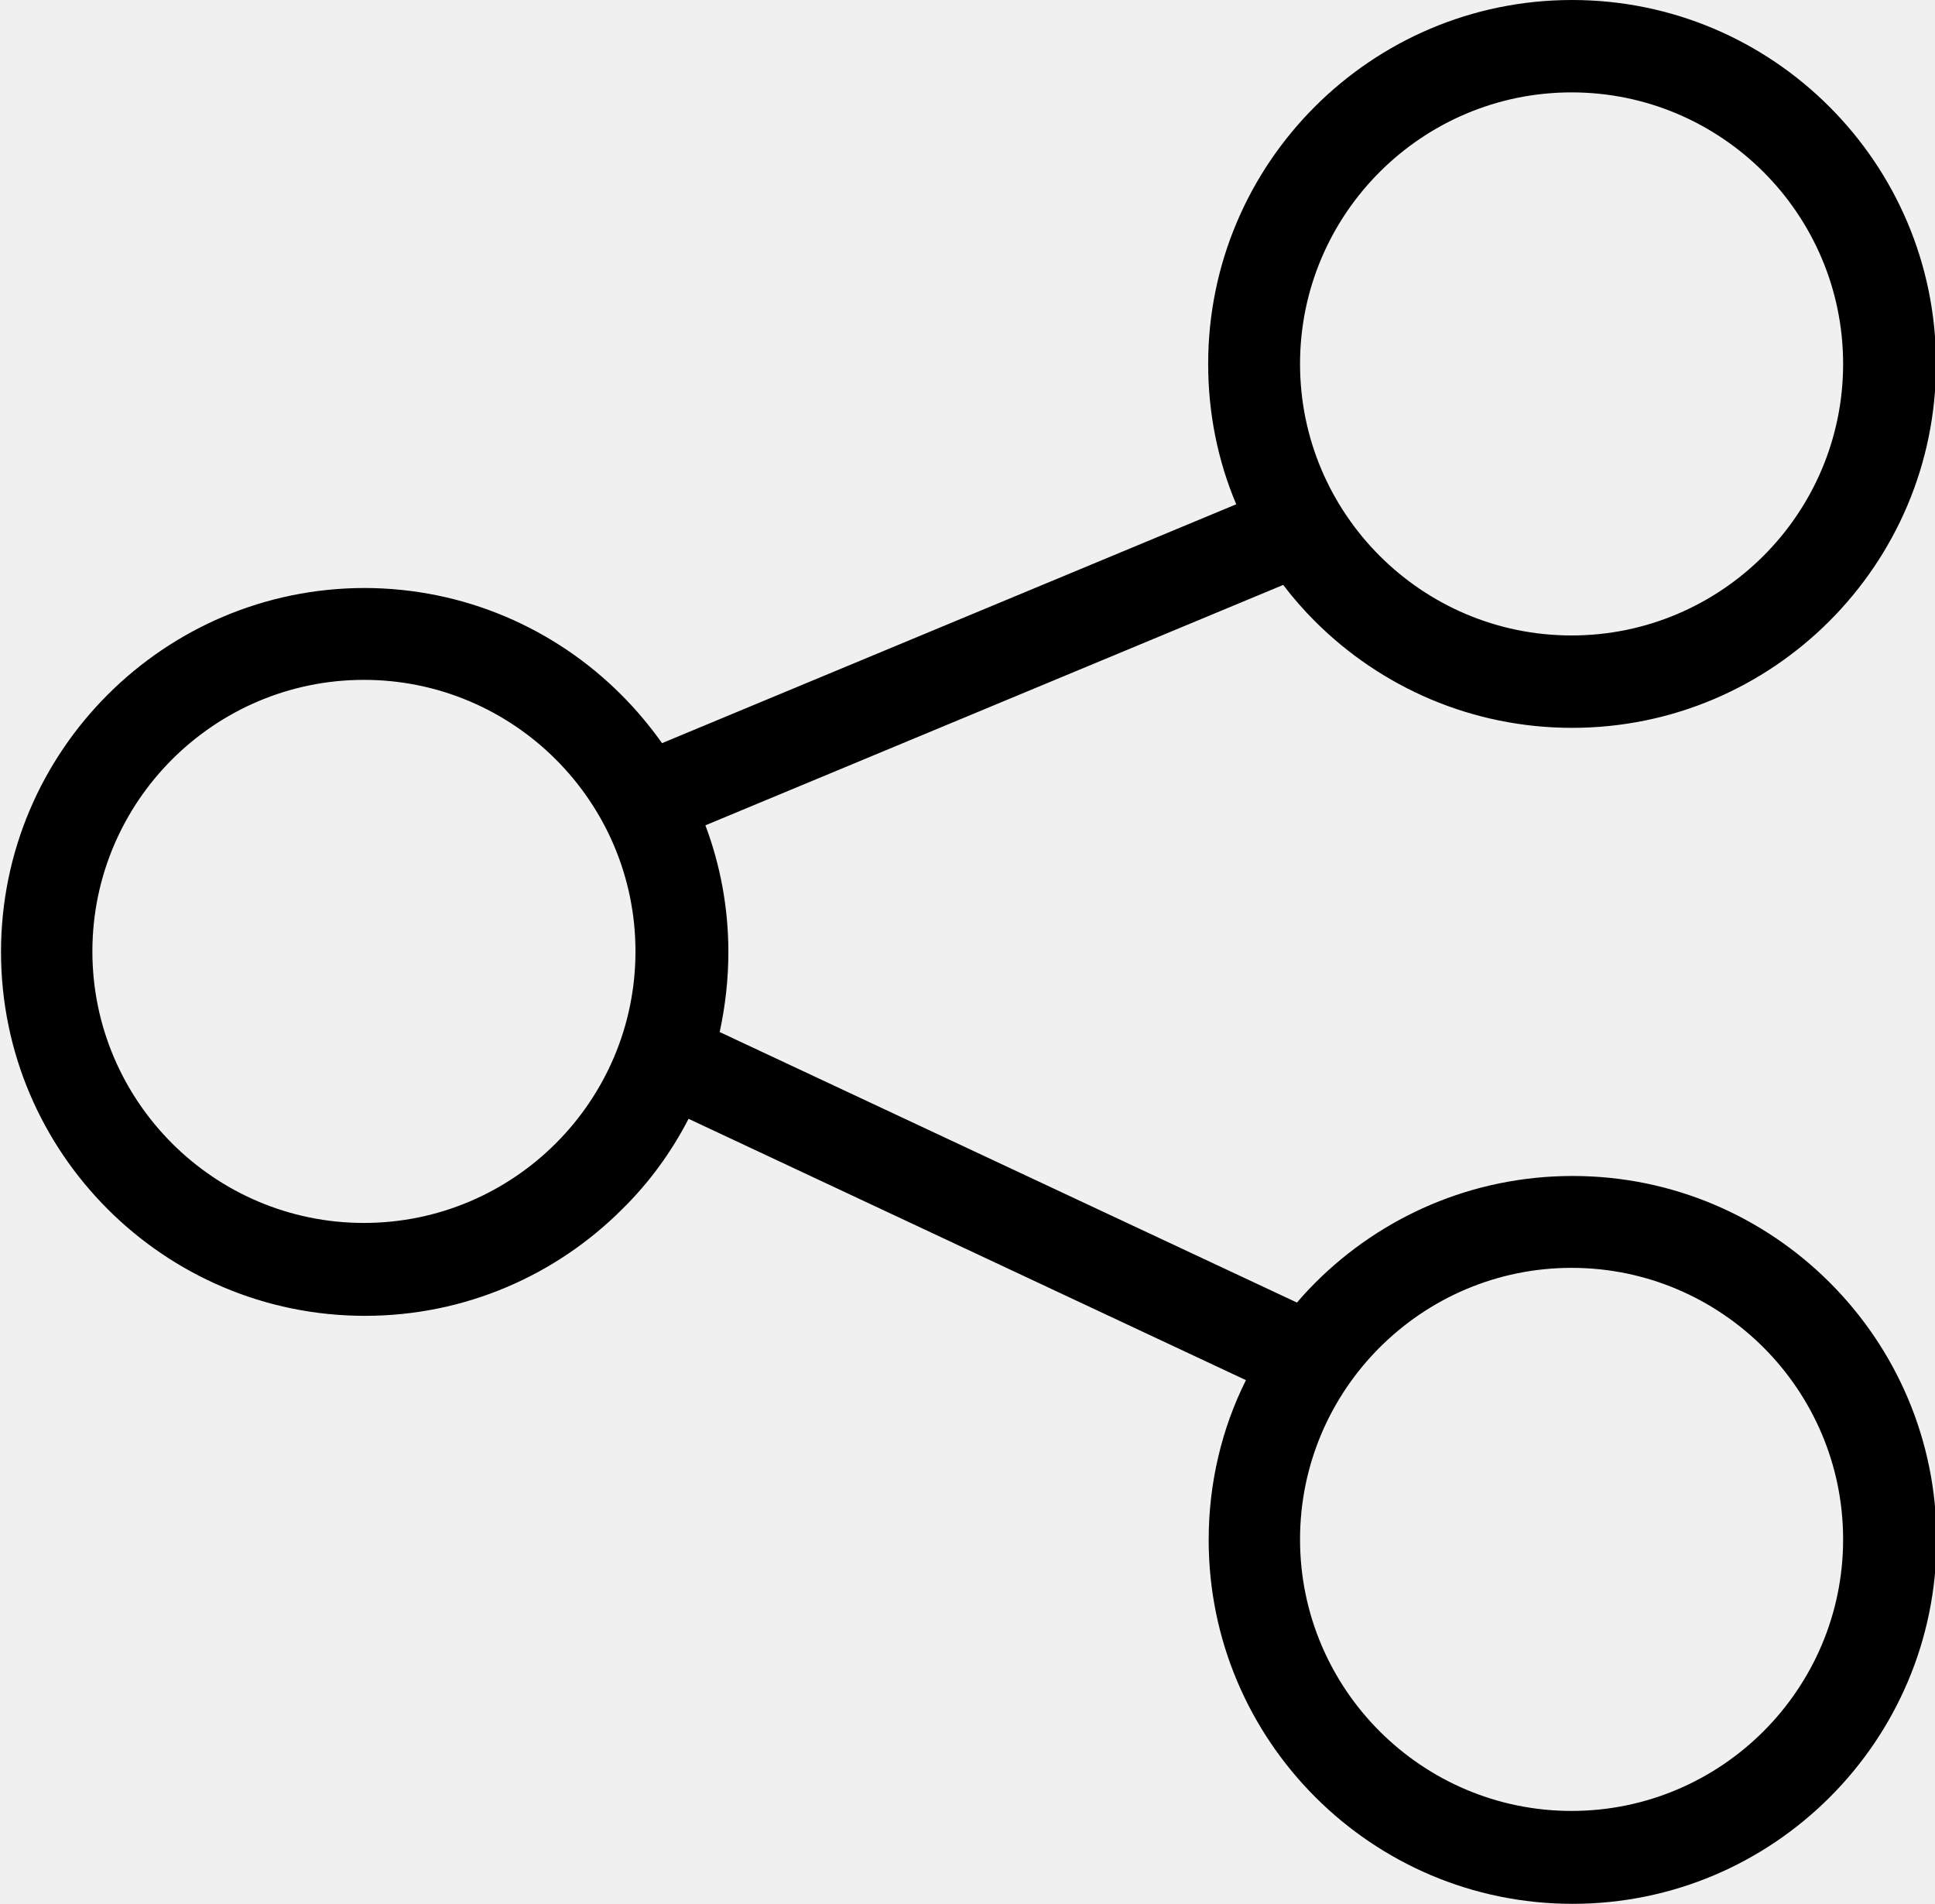
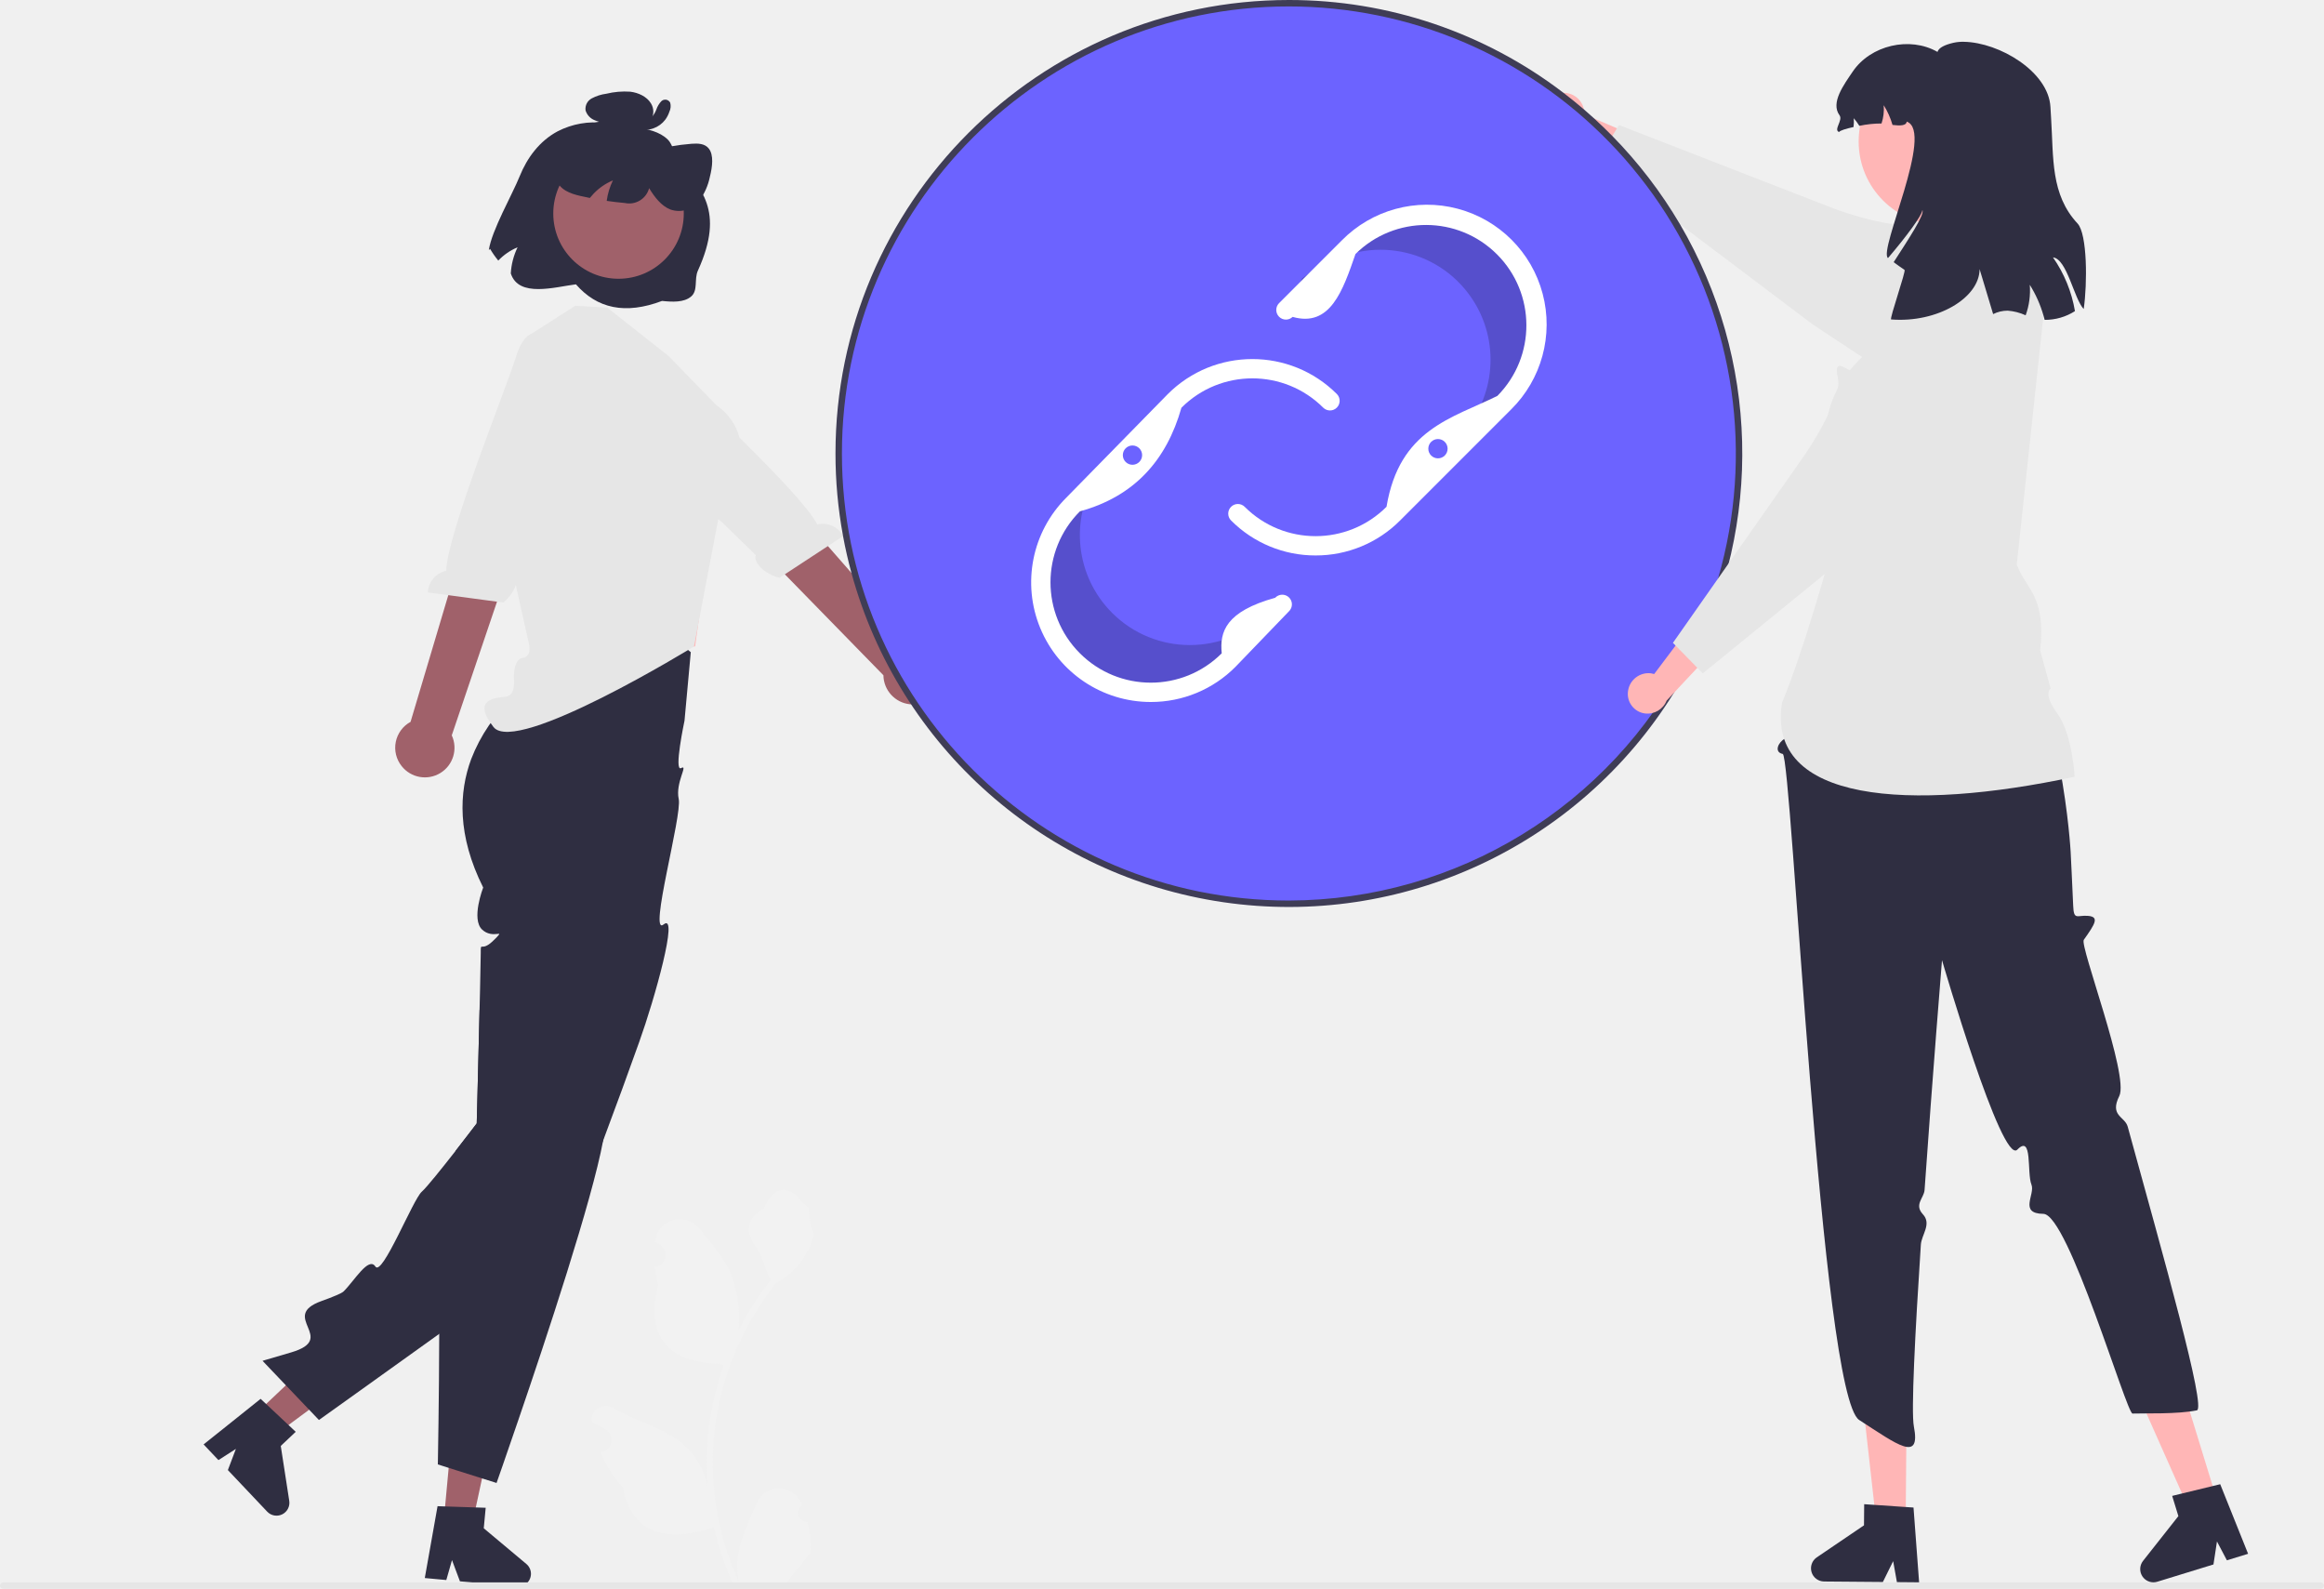
- <svg xmlns="http://www.w3.org/2000/svg" viewBox="0 0 3791 3729" shape-rendering="geometricPrecision" text-rendering="geometricPrecision" image-rendering="optimizeQuality" fill-rule="evenodd" clip-rule="evenodd">
-   <path d="M713 1152c197 0 375 80 504 209 29 29 56 61 80 95l1125-468c-36-85-55-178-55-275 0-197 80-375 209-504S2883 0 3080 0s375 80 504 209 209 307 209 504-80 375-209 504-307 209-504 209-375-80-504-209c-22-22-43-46-62-71l-1132 471c29 77 45 161 45 248 0 54-6 106-17 157l1131 530c11-13 23-26 36-39 129-129 307-209 504-209s375 80 504 209 209 307 209 504-80 375-209 504-307 209-504 209-375-80-504-209-209-307-209-504c0-112 26-219 73-313l-1092-512c-34 66-78 126-130 177-129 129-307 209-504 209s-375-80-504-209S2 2062 2 1865s80-375 209-504 307-209 504-209zm2742-815c-96-96-229-156-376-156s-280 60-376 156-156 229-156 376 60 280 156 376 229 156 376 156 280-60 376-156 156-229 156-376-60-280-156-376zm0 2303c-96-96-229-156-376-156s-280 60-376 156-156 229-156 376 60 280 156 376 229 156 376 156 280-60 376-156 156-229 156-376-60-280-156-376zM1089 1488c-96-96-229-156-376-156s-280 60-376 156-156 229-156 376 60 280 156 376 229 156 376 156 280-60 376-156 156-229 156-376-60-280-156-376z" fill-rule="nonzero" />
+ <svg xmlns="http://www.w3.org/2000/svg" data-name="Layer 1" width="722.73" height="493.998" viewBox="0 0 722.73 493.998">
+   <path d="M489.746,676.2a2.807,2.807,0,0,1-2.035-4.866l.192-.765q-.038-.092-.076-.184a7.539,7.539,0,0,0-13.907.052c-2.275,5.478-5.17,10.966-5.883,16.758a22.304,22.304,0,0,0,.392,7.671,89.419,89.419,0,0,1-8.134-37.139,86.307,86.307,0,0,1,.535-9.628q.443-3.931,1.231-7.807a90.456,90.456,0,0,1,17.938-38.337,24.073,24.073,0,0,0,10.012-10.387,18.363,18.363,0,0,0,1.67-5.018c-.487.064-1.838-7.359-1.47-7.815-.679-1.031-1.895-1.543-2.637-2.549-3.689-5.002-8.773-4.129-11.426,2.669-5.669,2.861-5.724,7.606-2.245,12.169,2.213,2.903,2.517,6.832,4.459,9.94-.2.256-.408.503-.607.759a91.04,91.04,0,0,0-9.502,15.054,37.846,37.846,0,0,0-2.259-17.579c-2.163-5.217-6.216-9.611-9.786-14.122-4.288-5.418-13.08-3.053-13.836,3.814q-.011.1-.021.199.795.449,1.557.952a3.808,3.808,0,0,1-1.535,6.93l-.078.012a37.89,37.89,0,0,0,.999,5.665c-4.579,17.71,5.307,24.16,19.424,24.45.312.16.615.32.927.471a92.925,92.925,0,0,0-5.002,23.539,88.137,88.137,0,0,0,.064,14.231l-.024-.168a23.289,23.289,0,0,0-7.95-13.448c-6.118-5.026-14.762-6.877-21.363-10.916a4.371,4.371,0,0,0-6.694,4.252q.013.088.027.176a25.578,25.578,0,0,1,2.868,1.382q.795.449,1.557.952a3.808,3.808,0,0,1-1.535,6.93l-.078.012c-.056.008-.104.016-.16.024a37.923,37.923,0,0,0,6.975,10.923c2.863,15.46,15.162,16.927,28.318,12.425h.008a92.897,92.897,0,0,0,6.24,18.218h22.293c.08-.248.152-.503.224-.751a25.329,25.329,0,0,1-6.169-.367c1.654-2.03,3.308-4.075,4.962-6.105a1.383,1.383,0,0,0,.104-.12c.839-1.039,1.686-2.069,2.525-3.108l0-.001a37.101,37.101,0,0,0-1.087-9.451Z" transform="translate(-238.6348 -203.001)" fill="#f2f2f2" />
+   <polygon points="79.642 439.481 85.793 445.982 114.354 424.822 105.276 415.227 79.642 439.481" fill="#a0616a" />
+   <path d="M328.356,646.078l-6.964-6.542-1.71-1.602-17.728,14.173,4.612,4.874,5.428-3.481-2.494,6.583,12.227,12.923a4,4,0,0,0,6.861-3.356l-2.639-17.071,4.65-4.397Z" transform="translate(-238.6348 -203.001)" fill="#2f2e41" />
+   <path d="M453.459,405.781l-1.95,21.29s-3.404,16.04-1.047,14.74-1.869,4.551-.756,9.626-9.507,42.914-4.697,38.994-2.78,23.16-7.58,36.52c-1.47,4.13-2.98,8.31-4.5,12.46-.3.84-.6,1.67-.91,2.51-1.97,5.4-3.94,10.72-5.83,15.74-.27.7-.53,1.4-.79,2.09-.01.02-.01.04-.02.04-6.22,16.37-11.55,29.25-13.68,31.38-1.11,1.11-18.72,13.83-36.47,26.57-18.63,13.37-37.41,26.77-37.41,26.77l-17.54-18.4s.42-.12,1.21-.36c1.46-.42,4.16-1.21,7.7-2.26,14.76-4.35-3.99-11.12,9.41-15.96,3.78-1.36,6.3-2.42,6.87-2.98,3.33-3.25,7.8-11,9.91-7.75s11.68-20.9,14.44-23.29c1.48-1.29,6.31-7.32,10.45-12.62,3.56-4.56,6.62-8.59,6.62-8.59s.06-2.16.15-5.6c.13-5.09.32-13,.521-20.92-.01-.01-.01-.01,0-.01.07-2.98.14-5.96.21-8.79.05-2.19.1-4.3.15-6.25.13-5.84.22-10.26.22-11.36,0-3.61,0-.8,2.85-2.98a12.889,12.889,0,0,0,1.21-1.08,14.592,14.592,0,0,0,1.68-1.79c.21-.45-1.1.16-2.8-.18a5.085,5.085,0,0,1-2.46-1.26c-3.58-3.22.28-13.12.28-13.12-8.14-16.28-7.55-29.63-3.74-39.92a51.208,51.208,0,0,1,13.21-19.35,47.803,47.803,0,0,1,7.23-5.67l.25-1.35,2.75-14.89A33.18,33.18,0,0,1,413.149,395.711a31.584,31.584,0,0,1,15.26-1.52,45.548,45.548,0,0,1,14.61,4.73A54.067,54.067,0,0,1,453.459,405.781Z" transform="translate(-238.6348 -203.001)" fill="#2f2e41" />
+   <polygon points="138.02 472.651 146.931 473.48 154.44 438.736 141.287 437.513 138.02 472.651" fill="#a0616a" />
+   <path d="M402.319,689.271l-13.24-11.09.6-6.38-3.08-.1-9.54-.31h-.01l-2.34-.08-3.97,22.34,6.69.62,1.77-6.2,2.47,6.6,3.54.33,14.17,1.32c.12.01.25.02.37.02a3.973,3.973,0,0,0,2.98-1.34,3.916,3.916,0,0,0,1.01-2.3A3.995,3.995,0,0,0,402.319,689.271Z" transform="translate(-238.6348 -203.001)" fill="#2f2e41" />
+   <path d="M426.189,557.661c-3.39,18.45-17.74,61.71-26.42,87.03-3.95,11.57-6.71,19.4-6.71,19.4l-4.5-1.42h-.01l-7.61-2.4-2.77-.88h-.01l-3.36-1.07s.39-20.66.43-40.58c.03-8.35-.01-16.58-.17-23.1-.18-7.11-.49-12.2-1-13.21-2.11-4.14,1.42-4.58,5.15-5.62,3.74-1.05.82-2.63-.63-5.99-.979-2.24.95-5.23,2.32-6.93a16.711,16.711,0,0,1,1.21-1.37s-.66-.23-1.84-.63c3.56-4.56,6.62-8.59,6.62-8.59s.06-2.16.15-5.6c.13-5.09.32-13,.521-20.92-.01-.01-.01-.01,0-.01.07-2.98.14-5.96.21-8.79,5.72,4.39,11.28,8.69,16.32,12.67a.051.051,0,0,1,.02.04c12.11,9.57,21.2,17.25,22.48,19.69C427.169,550.481,426.969,553.421,426.189,557.661Z" transform="translate(-238.6348 -203.001)" fill="#2f2e41" />
+   <path d="M724.317,231.894a6.427,6.427,0,0,1,6.979,5.627,6.166,6.166,0,0,1,.022,1.019l20.622,8.806-.787,12.036L724.209,244.264a6.41,6.41,0,0,1-5.482-5.584,6.134,6.134,0,0,1,5.423-6.771Q724.233,231.901,724.317,231.894Z" transform="translate(-238.6348 -203.001)" fill="#ffb6b6" />
+   <path d="M864.619,306.191a18.901,18.901,0,0,0-2.79-6.53,16.907,16.907,0,0,0-1.21-1.62c-1.62-1.93-3.13-3.7-4.53-5.28-.85-.99-1.68-1.91-2.46-2.76-4.53-4.97-7.5-7.6-8.86-7.82-.66-.11-1.31-.19-1.94-.27-3.229-.4-5.57-.69-5.64-4.1a8.877,8.877,0,0,1,.1-1.46,17.848,17.848,0,0,1,.53-2.4,10.606,10.606,0,0,0,.31-1.36c.1-.59.06-1.03-.26-1.3-.4-.33-1.07-.28-2.33.22-.2.08-.43.17-.67.28-.08.03-.16.07-.25.11-.16.07-.34.15-.52.24-1.51.72-3.84.81-6.5.54-7.85-.8-18.47-4.76-18.6-4.81L742.119,241.881l-.62,1-1.47,2.38-.51.82-.58.94-2.53,4.08-1.28,2.06,21.6,16.29,2.35,1.77,2.021,1.53,41.24,31.11,15.38,10.15,3.43,2.26,14.62,9.64a18.858,18.858,0,0,0,26.4-5.76A18.905,18.905,0,0,0,864.619,306.191Z" transform="translate(-238.6348 -203.001)" fill="#e6e6e6" />
+   <path d="M960.365,696.999H239.635a1,1,0,0,1,0-2H960.365a1,1,0,0,1,0,2Z" transform="translate(-238.6348 -203.001)" fill="#e6e6e6" />
+   <polygon points="164.915 166.791 166.789 184.173 165.687 206.965 216.172 200.968 220.915 166.791 214.871 166.851 164.915 166.791" fill="#ffb6b6" />
+   <path d="M446.493,313.65l-19-15h0l-9.974-.58-14.799,9.481L399.096,326.038l-8.57,20.818L403.096,403.038s1.179,4.032-1.911,4.516-2.719,6.427-2.719,6.427.629,5.15-2.371,5.604-11.0.454-4,9.454S454.462,403.999,454.462,403.999l8.041-42.194s15.595-20.946-1.2-32.942Z" transform="translate(-238.6348 -203.001)" fill="#e6e6e6" />
+   <path d="M363.549,441.209a9.157,9.157,0,0,1,2.763-13.767l23.899-80.205,14.944,7.524-26.027,76.875a9.207,9.207,0,0,1-15.58,9.573Z" transform="translate(-238.6348 -203.001)" fill="#a0616a" />
+   <path d="M406.152,306.809s-4.272-2.27-7.194,7.554c-2.339,7.865-21.321,54.713-21.563,66.103a7.194,7.194,0,0,0-5.696,6.733l23.469,3.145c4.101-3.459,5.177-8.131,3.59-9.517l5.096-13.917,21.258-44.279-15.843-14.235Z" transform="translate(-238.6348 -203.001)" fill="#e6e6e6" />
+   <path d="M531.553,414.846a9.157,9.157,0,0,0-8.445-11.218L468.284,341.014l-11.63,13.877,56.711,58.061a9.207,9.207,0,0,0,18.187,1.894Z" transform="translate(-238.6348 -203.001)" fill="#a0616a" />
+   <path d="M435.019,312.086s2.87-3.894,9.753,3.7c5.51,6.08,42.884,40.113,48.028,50.278a7.194,7.194,0,0,1,8.048,3.608L481.047,382.656c-5.193-1.345-8.184-5.092-7.353-7.029l-10.613-10.345-38.316-30.732,8.129-19.687Z" transform="translate(-238.6348 -203.001)" fill="#e6e6e6" />
+   <circle cx="400.827" cy="140.998" r="140" fill="#6c63ff" />
+   <path d="M632.84,393.549a34.199,34.199,0,0,1-48.364,0l0-0a34.205,34.205,0,0,1-4.622-42.617l-7.524,7.676a34.199,34.199,0,0,0,0,48.364l0,0a34.199,34.199,0,0,0,48.364,0l16.673-17.313.254-1.076Z" transform="translate(-238.6348 -203.001)" opacity="0.2" />
+   <path d="M648.722,286.592a34.199,34.199,0,0,1,47.517,9.014l0,0a34.205,34.205,0,0,1-3.402,42.731l8.823-6.139a34.199,34.199,0,0,0,9.014-47.517l0-0a34.199,34.199,0,0,0-47.517-9.014L643.549,289.568l-.45,1.01Z" transform="translate(-238.6348 -203.001)" opacity="0.2" />
+   <path d="M596.512,421.268a37.199,37.199,0,0,1-26.304-63.502l31.568-32.208a37.198,37.198,0,0,1,52.628-.021,3,3,0,0,1-4.242,4.242,31.199,31.199,0,0,0-44.122 0c-4.637,16.346-14.655,27.562-31.568,32.208a31.199,31.199,0,1,0,44.101,44.144c-.684-6.706,1.276-13.01,16.634-17.272a3,3,0,1,1,4.321,4.162L622.855,410.332A36.985,36.985,0,0,1,596.512,421.268Z" transform="translate(-238.6348 -203.001)" fill="#fff" />
+   <path d="M647.763,375.705a36.956,36.956,0,0,1-26.304-10.896,3,3,0,0,1,4.243-4.242,31.198,31.198,0,0,0,44.121 0c3.998-24.084,20.298-27.483,34.467-34.466A31.199,31.199,0,0,0,660.169,281.979c-3.941,11.371-7.811,22.876-19.55,19.55a3,3,0,0,1-4.242-4.242l19.55-19.55A37.199,37.199,0,1,1,708.533,330.343l-34.466,34.466A36.955,36.955,0,0,1,647.763,375.705Z" transform="translate(-238.6348 -203.001)" fill="#fff" />
+   <path d="M761.099,272.751a142.542,142.542,0,0,0-21.07-27.49c-1.81-1.84-3.68-3.64-5.59-5.39-1.06-.97-2.13-1.92-3.22-2.85-2.07-1.78-4.2-3.5-6.37-5.16A140.286,140.286,0,0,0,639.459,203.001c-77.74,0-141,63.25-141,141a140.732,140.732,0,0,0,2.33,25.56.765.765,0,0,0,.021.14c.71,3.87,1.59,7.69,2.61,11.44a140.99,140.99,0,0,0,255.75,37.31q2.925-4.71,5.5-9.66A140.803,140.803,0,0,0,761.099,272.751ZM639.459,483.001a138.952,138.952,0,0,1-139-139c0-76.65,62.36-139,139-139a138.954,138.954,0,0,1,99.48,42.02,133.065,133.065,0,0,1,9.54,10.86,134.828,134.828,0,0,1,8.25,11.57,138.927,138.927,0,0,1,16.2,113.41c-1.23,4.24-2.67,8.39-4.29,12.46-1.63,4.08-3.44,8.08-5.44,11.96A139.472,139.472,0,0,1,639.459,483.001Z" transform="translate(-238.6348 -203.001)" fill="#3f3d56" />
+   <polygon points="592.636 472.969 583.445 472.891 579.376 436.612 592.942 436.727 592.636 472.969" fill="#ffb6b6" />
+   <path d="M833.709,671.731l-2.4-.16-9.79-.67-3.15-.21-.06,6.57-14.68,9.96a4.11,4.11,0,0,0,2.28,7.51l18.27.15,3.2-6.48,1.17,6.52,6.9.06Z" transform="translate(-238.6348 -203.001)" fill="#2f2e41" />
+   <polygon points="689.407 466.253 680.622 468.954 665.792 435.596 678.759 431.61 689.407 466.253" fill="#ffb6b6" />
+   <path d="M929.088,664.481l-2.34.57-9.529,2.31-3.07.75,1.93,6.29-10.99,13.92a4.116,4.116,0,0,0,3.23,6.66,4.155,4.155,0,0,0,1.2-.18l17.47-5.37,1.09-7.15,3.09,5.86,6.591-2.03Z" transform="translate(-238.6348 -203.001)" fill="#2f2e41" />
+   <path d="M812.783,370.917l-17.54,50.974-.579,4.079c-4.42,4.196,1.132,5.579-.949,6.685s-3.482,4.209-.676,4.763,11.85,199.373,23.781,207.093,19.191,13.304,17,2c-.883-4.554.366-28.972,2.172-56.508.205-3.121,3.438-6.424.633-9.458s.346-5.031.522-7.549c2.516-35.957,5.422-71.456,5.422-71.456s18.594,63.857,23.423,58.914,2.917,7.228,4.393,10.864c1.233,3.039-4.028,9.009,3.704,9.101s25.89,62.162,27.732,62.092c3.649-.139,13.908.254,20-1,3.008-.619-10.345-47.613-21.496-88.193-.889-3.236-5.729-3.311-2.616-9.559s-12.374-46.674-11.045-48.544c3.527-4.963,4.871-7.12,1.392-7.445s-4.507,1.583-4.694-3.231-.788-16.685-.788-16.685-2.52-46.949-20.166-72.888l-1.505-15.412Z" transform="translate(-238.6348 -203.001)" fill="#2f2e41" />
+   <path d="M856.604,273.595l-23.261,3.312L831.939,293.75l-11.478,17.955s-25.514,17.955-7.72,46.318c-6.771,24.433-13.504,47.865-19.922,63.487-5,31,39.793,33.971,91,23,0,0-.706-13.255-5.353-19.628s-2.117-7.764-2.117-7.764l-3.247-11.905c1.837-17.208-4.367-18.753-7.283-26.704l8.853-82.494Z" transform="translate(-238.6348 -203.001)" fill="#e6e6e6" />
+   <path d="M744.94,417.787a6.427,6.427,0,0,1,7.13-5.435,6.165,6.165,0,0,1,.995.221l13.474-17.924,11.5,3.637-21.112,22.558a6.41,6.41,0,0,1-6.731,3.991,6.134,6.134,0,0,1-5.281-6.882Q744.926,417.87,744.94,417.787Z" transform="translate(-238.6348 -203.001)" fill="#ffb6b6" />
+   <path d="M864.619,306.191c-.33-.41-.69-.81-1.07-1.2A18.832,18.832,0,0,0,842.719,300.751c-.34.14-.68.3-1.01.46-11.95,5.87-18.4,9.78-19.18,11.61-.27.62-.5,1.23-.73,1.82-.22.58-.43,1.13-.65,1.63-.92,2.14-1.98,3.47-4.68,2.87a10.804,10.804,0,0,1-2.57-.99c-.37-.18-.71-.37-1.03-.55-1.16-.64-2-1.1-2.57-.68-.55.41-.57,1.45-.07,3.86a8.049,8.049,0,0,1-.08,3.03,34.443,34.443,0,0,1-3.08,8.35,110.226,110.226,0,0,1-6.98,11.98l-23.79,33.92-1.61,2.29-1.76,2.51-14.04,20.02.83.85,3.48,3.55.77.79.7.72,1.81,1.85,1.7,1.73,37.93-30.9,4.23-3.45,7.58-6.18L833.449,359.191l29.39-27.2a18.705,18.705,0,0,0,6.05-13.35c0-.17.01-.33.01-.5A18.69,18.69,0,0,0,864.619,306.191Z" transform="translate(-238.6348 -203.001)" fill="#e6e6e6" />
+   <circle cx="604.004" cy="43.989" r="25.992" fill="#ffb6b6" />
+   <path d="M877.084,283.031a41.039,41.039,0,0,1,6.831,16.705,17.254,17.254,0,0,1-9.421,2.719c-.113-.437-.227-.874-.356-1.311a37.508,37.508,0,0,0-4.273-9.599,22.595,22.595,0,0,1-1.279,9.486,16.647,16.647,0,0,0-5.584-1.441,10.146,10.146,0,0,0-4.532,1.068c-1.635-5.423-3.14-10.408-4.209-13.986-.032,8.968-13.176,16.786-27.518,15.653-.518-.324,4.678-15.07,4.176-15.41-1.149-.761-2.266-1.586-3.383-2.396,4.694-7.252,9.793-15.022,8.919-16.187.065,1.441-5.083,8.369-10.683,14.908-3.108-2.282,14.552-39.415,5.827-42.426-.146,1.311-2.072,1.311-4.419,1.036a23.95,23.95,0,0,0-2.736-6.135,14.41,14.41,0,0,1-.68,5.682,33.09,33.09,0,0,0-6.896.728,22.095,22.095,0,0,0-1.732-2.363,14.071,14.071,0,0,1-.081,2.736c-2.315.502-4.225,1.085-4.5,1.554-1.813-.664,1.279-3.658.146-5.212-2.881-3.885,1.392-9.55,4.095-13.565,5.552-8.223,17.741-11.072,26.369-6.135.389-1.344,2.38-2.234,4.937-2.833a13.394,13.394,0,0,1,3.302-.308c11.007.194,26.288,9.275,26.887,20.266.049,1.101.13,2.299.21,3.577.777,12.302-.178,23.649,8.223,32.649,3.043,3.254,3.075,18.664,1.91,26.595C883.608,295.9,881.455,283.501,877.084,283.031Z" transform="translate(-238.6348 -203.001)" fill="#2f2e41" />
+   <circle cx="352.184" cy="141.51" r="3" fill="#6c63ff" />
+   <circle cx="447.184" cy="139.51" r="3" fill="#6c63ff" />
+   <path d="M400.249,257.798c-2.283,5.686-8.724,16.868-9.597,22.968l.393-.386a27.539,27.539,0,0,0,2.545,3.639,17.689,17.689,0,0,1,6.007-4.13,21.174,21.174,0,0,0-2.109,8.125c2.431,7.619,13.668,4.226,20.252,3.394,6.575,7.521,15.322,9.483,26.777,5.159,3.204.33,6.79.53,9.035-1.363s.908-5.399,2.116-8.05c8.603-18.887.664-25.701-6.082-34.265-1.485-1.885-1.478-4.697-3.285-6.495-2.506-2.492-6.348-3.259-9.89-3.873a5.368,5.368,0,0,0,4.715-2.333,4.842,4.842,0,0,0-.064-5.054c-1.267-2.1-3.899-3.322-6.439-3.627a24.45,24.45,0,0,0-7.452.641,13.334,13.334,0,0,0-4.512,1.442,3.693,3.693,0,0,0-1.923,3.743,4.784,4.784,0,0,0,2.829,3.049,12.522,12.522,0,0,0,3.198.875,25.088,25.088,0,0,0-14.715,2.576C406.371,246.86,402.54,252.115,400.249,257.798Z" transform="translate(-238.6348 -203.001)" fill="#2f2e41" />
+   <circle cx="192.353" cy="66.382" r="20.293" fill="#a0616a" />
+   <path d="M411.462,258.503c1.177,3.556,4.539,4.702,7.647,5.417.98.228,1.966.441,2.961.631.367-.459.758-.909,1.165-1.334a17.689,17.689,0,0,1,6.007-4.13,20.846,20.846,0,0,0-1.93,6.371q2.818.409,5.667.668a6.408,6.408,0,0,0,7.525-4.617c1.729,2.828,3.774,5.491,6.57,6.614a7.952,7.952,0,0,0,9.045-2.706,19.148,19.148,0,0,0,3.278-7.437c.794-3.149,1.234-6.777-.324-8.774-1.248-1.617-3.401-1.646-5.388-1.503a64.121,64.121,0,0,0-12.947,2.347l-.358.804c.726-4.361-.849-8.556-3.762-10.049-1.965-.998-4.329-.83-6.626-.628a30.197,30.197,0,0,0-8.653,1.673,16.621,16.621,0,0,0-7.842,6.263C411.46,251.21,410.447,255.432,411.462,258.503Z" transform="translate(-238.6348 -203.001)" fill="#2f2e41" />
+   <path d="M440.391,239.536c-.2-.059.319.017.139.022a1.652,1.652,0,0,0,.266-.037c.015-.003.217-.067.083-.02a1.629,1.629,0,0,0,.774-.505,6.749,6.749,0,0,0,1.106-1.969,7.07,7.07,0,0,1,1.521-2.536,1.74,1.74,0,0,1,2.776.424,4.052,4.052,0,0,1-.248,2.81,8.724,8.724,0,0,1-1.282,2.486A7.978,7.978,0,0,1,441.859,242.9a8.346,8.346,0,0,1-5.245.15,1.268,1.268,0,0,1-.051-2.319l2.867-1.174a1.256,1.256,0,1,1,1.011,2.298l-2.867,1.174-.051-2.319a4.994,4.994,0,0,0,1.097.188,4.204,4.204,0,0,0,1.189-.05,5.212,5.212,0,0,0,1.1-.268,7.174,7.174,0,0,0,.67-.284q.119-.058.236-.12c-.006.003.328-.191.182-.1a7.081,7.081,0,0,0,1.039-.809,2.859,2.859,0,0,0,.312-.347,6.646,6.646,0,0,0,.454-.629,6.522,6.522,0,0,0,.666-1.476,6.611,6.611,0,0,0,.184-.663,2.719,2.719,0,0,1,.067-.365c.106-.286-.02.167.102.291l.528.389a.69.69,0,0,0,.591-.095q.094-.132-.041.044a4.097,4.097,0,0,0-.287.433,11.851,11.851,0,0,0-.513,1.088,11.936,11.936,0,0,1-1.19,2.247,4.042,4.042,0,0,1-4.428,1.693,1.266,1.266,0,0,1-.715-1.625A1.281,1.281,0,0,1,440.391,239.536Z" transform="translate(-238.6348 -203.001)" fill="#2f2e41" />
</svg>
